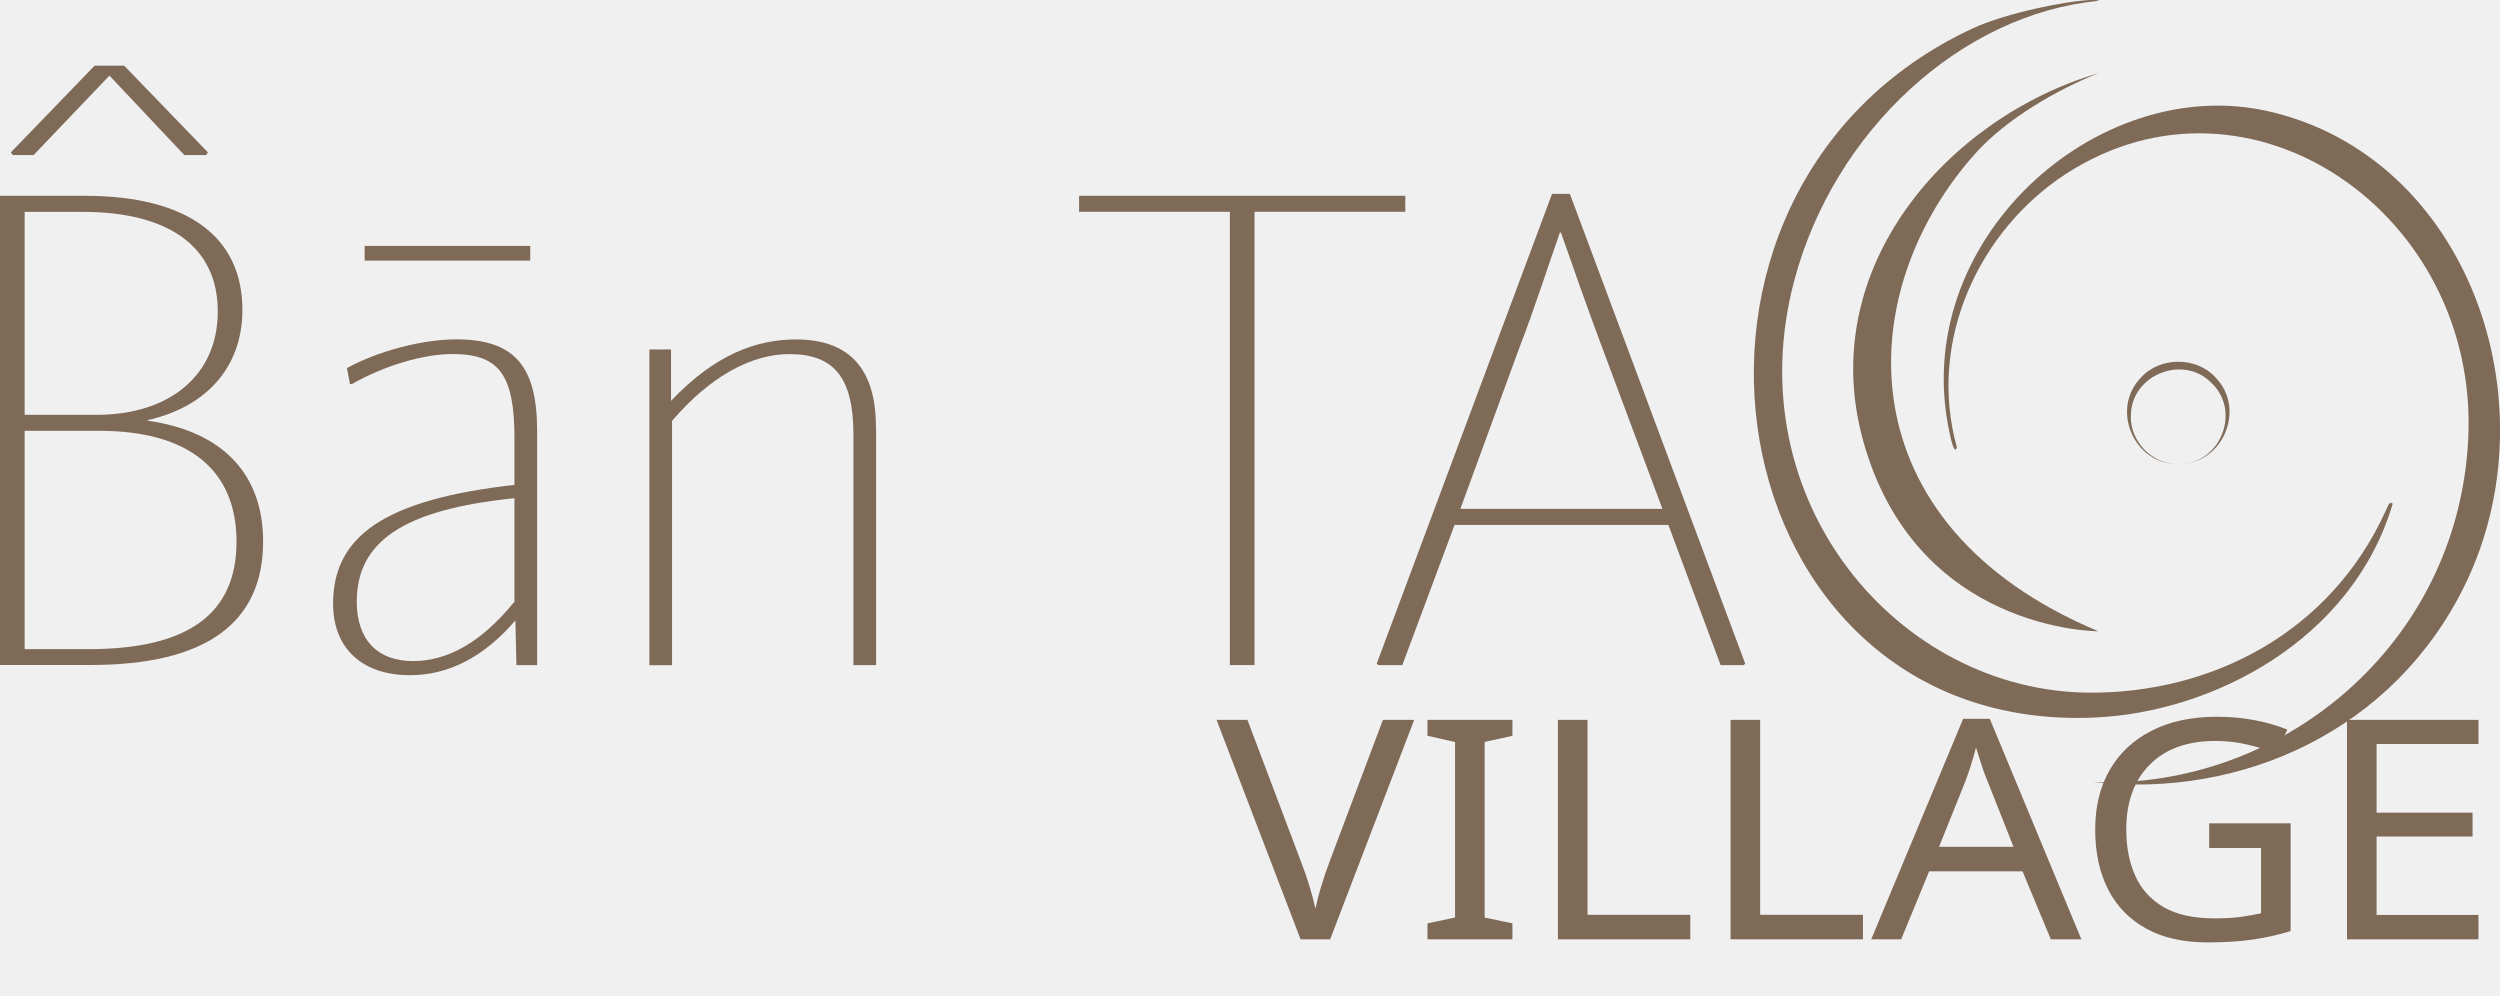
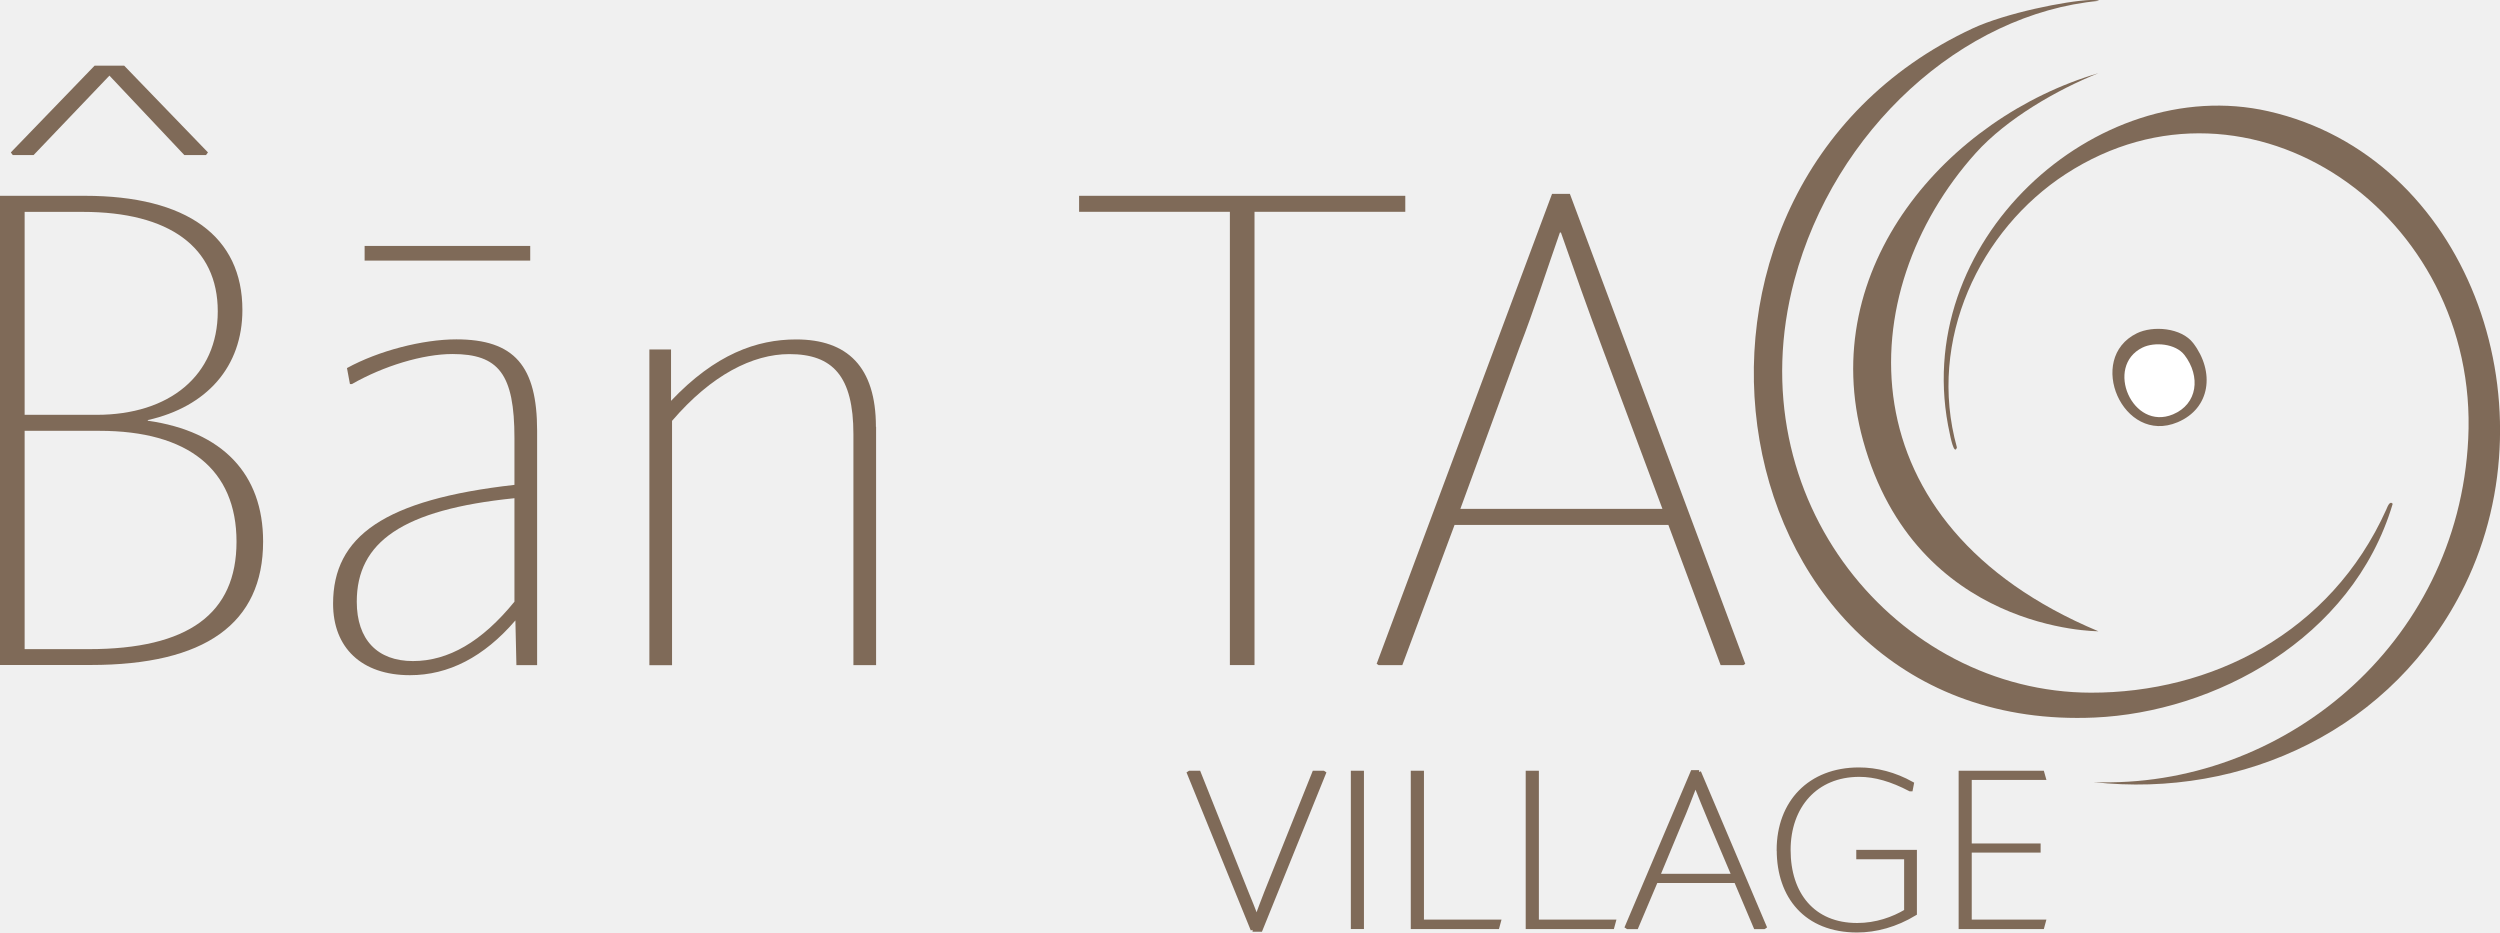
- <svg xmlns="http://www.w3.org/2000/svg" id="Layer_2" data-name="Layer 2" viewBox="0 0 318.69 126.91">
+ <svg xmlns="http://www.w3.org/2000/svg" id="Layer_2" data-name="Layer 2" viewBox="0 0 318.69 118.86">
  <g id="Layer_1-2" data-name="Layer 1">
-     <text transform="translate(155.08 119.74)scale(1.5 1.4) " style="fill: #7f6a58; font-family: ApparatExtraCond-Thin, ApparatExtraCond; font-size: 28px; font-weight: 200;">
-       <tspan x="0" y="0">VILLAGE</tspan>
-     </text>
-     <g>
-       <path d="M266.86,99.7c19.02,2.12,38.34-6.66,47.35-25.11,11.42-23.4.32-54.64-25.06-60.41-21.87-4.97-46.05,16.69-40.59,41.15.02.1.54,2.84.9,1.71-3.82-13.71,2.94-27.75,13.88-34.86,23.39-15.19,52.72,5.09,51.3,33.77-1.3,26.39-23.89,44.63-47.76,43.75h-.02" style="fill: #7f6a58;" />
-       <path d="M267.56.11c-17.49,1.64-33.72,16.49-38.82,35.6-7.49,28.05,13.2,52.54,37.79,52.59,15.25.03,30.54-7.49,37.67-23.36.14-.32.44-1.17.81-.71-5.15,17.33-22.87,26.57-37.99,27.24-48.62,2.16-60.12-67.1-15.55-87.85,4.19-1.95,11.94-3.51,15.02-3.62.74-.03,1.03.07,1.07.1Z" style="fill: #7f6a58;" />
-       <path d="M267.49,80.47c-32.55-13.62-31.57-43.22-15.63-60.96,3.95-4.4,10.46-8.12,15.64-10.18h0c-19.14,5.62-36.1,24.74-30,46.83,6.75,24.42,29.99,24.31,29.99,24.31" style="fill: #7f6a58;" />
-     </g>
+     <path d="M266.86,99.7c19.02,2.12,38.34-6.66,47.35-25.11,11.42-23.4.32-54.64-25.06-60.41-21.87-4.97-46.05,16.69-40.59,41.15.02.1.54,2.84.9,1.71-3.82-13.71,2.94-27.75,13.88-34.86,23.39-15.19,52.72,5.09,51.3,33.77-1.3,26.39-23.89,44.63-47.76,43.75h-.02" style="fill: #7f6a58;" />
+     <path d="M267.56.11c-17.49,1.64-33.72,16.49-38.82,35.6-7.49,28.05,13.2,52.54,37.79,52.59,15.25.03,30.54-7.49,37.67-23.36.14-.32.44-1.17.81-.71-5.15,17.33-22.87,26.57-37.99,27.24-48.62,2.16-60.12-67.1-15.55-87.85,4.19-1.95,11.94-3.51,15.02-3.62.74-.03,1.03.07,1.07.1Z" style="fill: #7f6a58;" />
+     <path d="M267.49,80.47c-32.55-13.62-31.57-43.22-15.63-60.96,3.95-4.4,10.46-8.12,15.64-10.18h0c-19.14,5.62-36.1,24.74-30,46.83,6.75,24.42,29.99,24.31,29.99,24.31" style="fill: #7f6a58;" />
+     <path d="M279.59,43.75c2.76,3.63,2.22,8.31-2.01,10.08-6.96,2.92-11.73-8.13-5.19-11.34,2.05-1.01,5.69-.73,7.2,1.26Z" style="fill: #7f6a58;" />
+     <path d="M278.48,45.27c2.07,2.72,1.67,6.23-1.47,7.55-5.18,2.17-8.76-6.13-3.9-8.51,1.52-.75,4.23-.53,5.37.96Z" style="fill: #fff;" />
    <g>
      <path d="M0,84.79V24.96h10.8c13.07,0,20.1,5.19,20.1,14.55,0,7.23-4.52,12.34-12.06,14.04v.08c9.55,1.36,14.7,6.81,14.7,15.4,0,10.47-7.41,15.74-21.98,15.74H0ZM3.14,52.88h9.17c9.3,0,15.45-5.02,15.45-13.19s-6.16-12.68-17.21-12.68H3.14v25.87ZM3.14,82.75h8.17c12.69,0,18.84-4.51,18.84-13.7s-6.16-14.13-17.46-14.13H3.14v27.83Z" style="fill: #7f6a58;" />
      <path d="M1.63,19.77l-.25-.34,10.68-11.06h3.77l10.68,11.06-.25.34h-2.76l-9.55-10.13-9.67,10.13H1.63Z" style="fill: #7f6a58;" />
      <path d="M42.46,76.96c0-8.6,6.53-13.28,23.12-15.15v-5.96c0-8.17-2.01-10.72-7.91-10.72-3.77,0-8.79,1.53-12.81,3.83h-.25l-.38-2.04c4.02-2.21,9.67-3.66,13.94-3.66,7.41,0,10.3,3.4,10.3,11.66v29.87h-2.64l-.13-5.7c-4.02,4.68-8.54,6.98-13.44,6.98-6.16,0-9.8-3.49-9.8-9.11ZM65.58,76.7v-13.19c-14.32,1.45-20.1,5.62-20.1,13.19,0,4.85,2.64,7.57,7.16,7.57s8.79-2.47,12.94-7.57ZM46.48,33.22v-1.87h21.11v1.87h-21.11Z" style="fill: #7f6a58;" />
      <path d="M111.68,54.41v30.38h-2.89v-29.44c0-7.4-2.64-10.21-8.17-10.21-4.65,0-9.92,2.64-14.95,8.51v31.15h-2.89v-40.25h2.76v6.55c5.65-5.96,10.93-7.83,15.95-7.83,6.53,0,10.17,3.49,10.17,11.15Z" style="fill: #7f6a58;" />
      <path d="M179.14,24.96v2.04h-19.22v57.78h-3.14V27h-19.22v-2.04h41.58Z" style="fill: #7f6a58;" />
      <path d="M200.12,24.71l22.36,59.91-.25.17h-2.89l-6.66-17.87h-27.26l-6.66,17.87h-3.02l-.25-.17,22.36-59.91h2.26ZM186.17,64.87h25.75l-7.66-20.51c-1.88-5.02-3.52-9.7-5.28-14.72h-.13c-1.76,5.02-3.27,9.79-5.15,14.64l-7.54,20.59Z" style="fill: #7f6a58;" />
    </g>
-     <path d="M277.68,59.16c5.4.08,8.11-6.83,4.14-10.43-3.59-3.55-10.08-.93-10.18,4.14-.21,3.3,2.69,6.36,6.04,6.29h0ZM277.68,59.16c-5.62.09-8.71-6.97-4.75-11.04,2.43-2.68,7.07-2.68,9.5,0,3.95,4.07.87,11.13-4.75,11.04h0Z" style="fill: #7f6a58;" />
+     <g>
+       <path d="M159.68,118.52l-8.12-19.96.09-.06h1.17l6.06,15.2c.42,1.04.89,2.13,1.27,3.25h.05c.42-1.09.85-2.32,1.22-3.22l6.1-15.23h1.17l.09.06-8.08,19.96h-1.03Z" style="fill: #7f6a58; stroke: #7f6a58; stroke-miterlimit: 10; stroke-width: .5px;" />
+       <path d="M172.45,98.5h1.17v19.68h-1.17v-19.68Z" style="fill: #7f6a58; stroke: #7f6a58; stroke-miterlimit: 10; stroke-width: .5px;" />
+       <path d="M180.1,98.5h1.17v18.98h9.81l-.19.7h-10.8v-19.68Z" style="fill: #7f6a58; stroke: #7f6a58; stroke-miterlimit: 10; stroke-width: .5px;" />
+       <path d="M194.75,98.5h1.17v18.98h9.81l-.19.7h-10.8v-19.68Z" style="fill: #7f6a58; stroke: #7f6a58; stroke-miterlimit: 10; stroke-width: .5px;" />
+       <path d="M216.59,98.42l8.36,19.71-.09.06h-1.08l-2.49-5.88h-10.19l-2.49,5.88h-1.13l-.09-.06,8.36-19.71h.85ZM211.37,111.64h9.62l-2.86-6.75c-.7-1.65-1.31-3.19-1.97-4.84h-.05c-.66,1.65-1.22,3.22-1.93,4.82l-2.82,6.78Z" style="fill: #7f6a58; stroke: #7f6a58; stroke-miterlimit: 10; stroke-width: .5px;" />
+       <path d="M226.73,108.36c0-6.05,3.94-10.28,10.24-10.28,2.25,0,4.55.59,6.76,1.82l-.14.73h-.09c-2.35-1.23-4.46-1.85-6.48-1.85-5.54,0-9.01,3.98-9.01,9.58s3.1,9.55,8.73,9.55c2.44,0,4.6-.78,6.24-1.76v-6.86h-6.1v-.7h7.23v7.87c-2.44,1.48-4.98,2.16-7.37,2.16-6.53,0-10-4.34-10-10.25Z" style="fill: #7f6a58; stroke: #7f6a58; stroke-miterlimit: 10; stroke-width: .5px;" />
+       <path d="M251.1,108.44v9.04h9.44l-.19.7h-10.42v-19.68h10.42l.19.67h-9.44v8.6h8.78v.67h-8.78Z" style="fill: #7f6a58; stroke: #7f6a58; stroke-miterlimit: 10; stroke-width: .5px;" />
+     </g>
  </g>
</svg>
